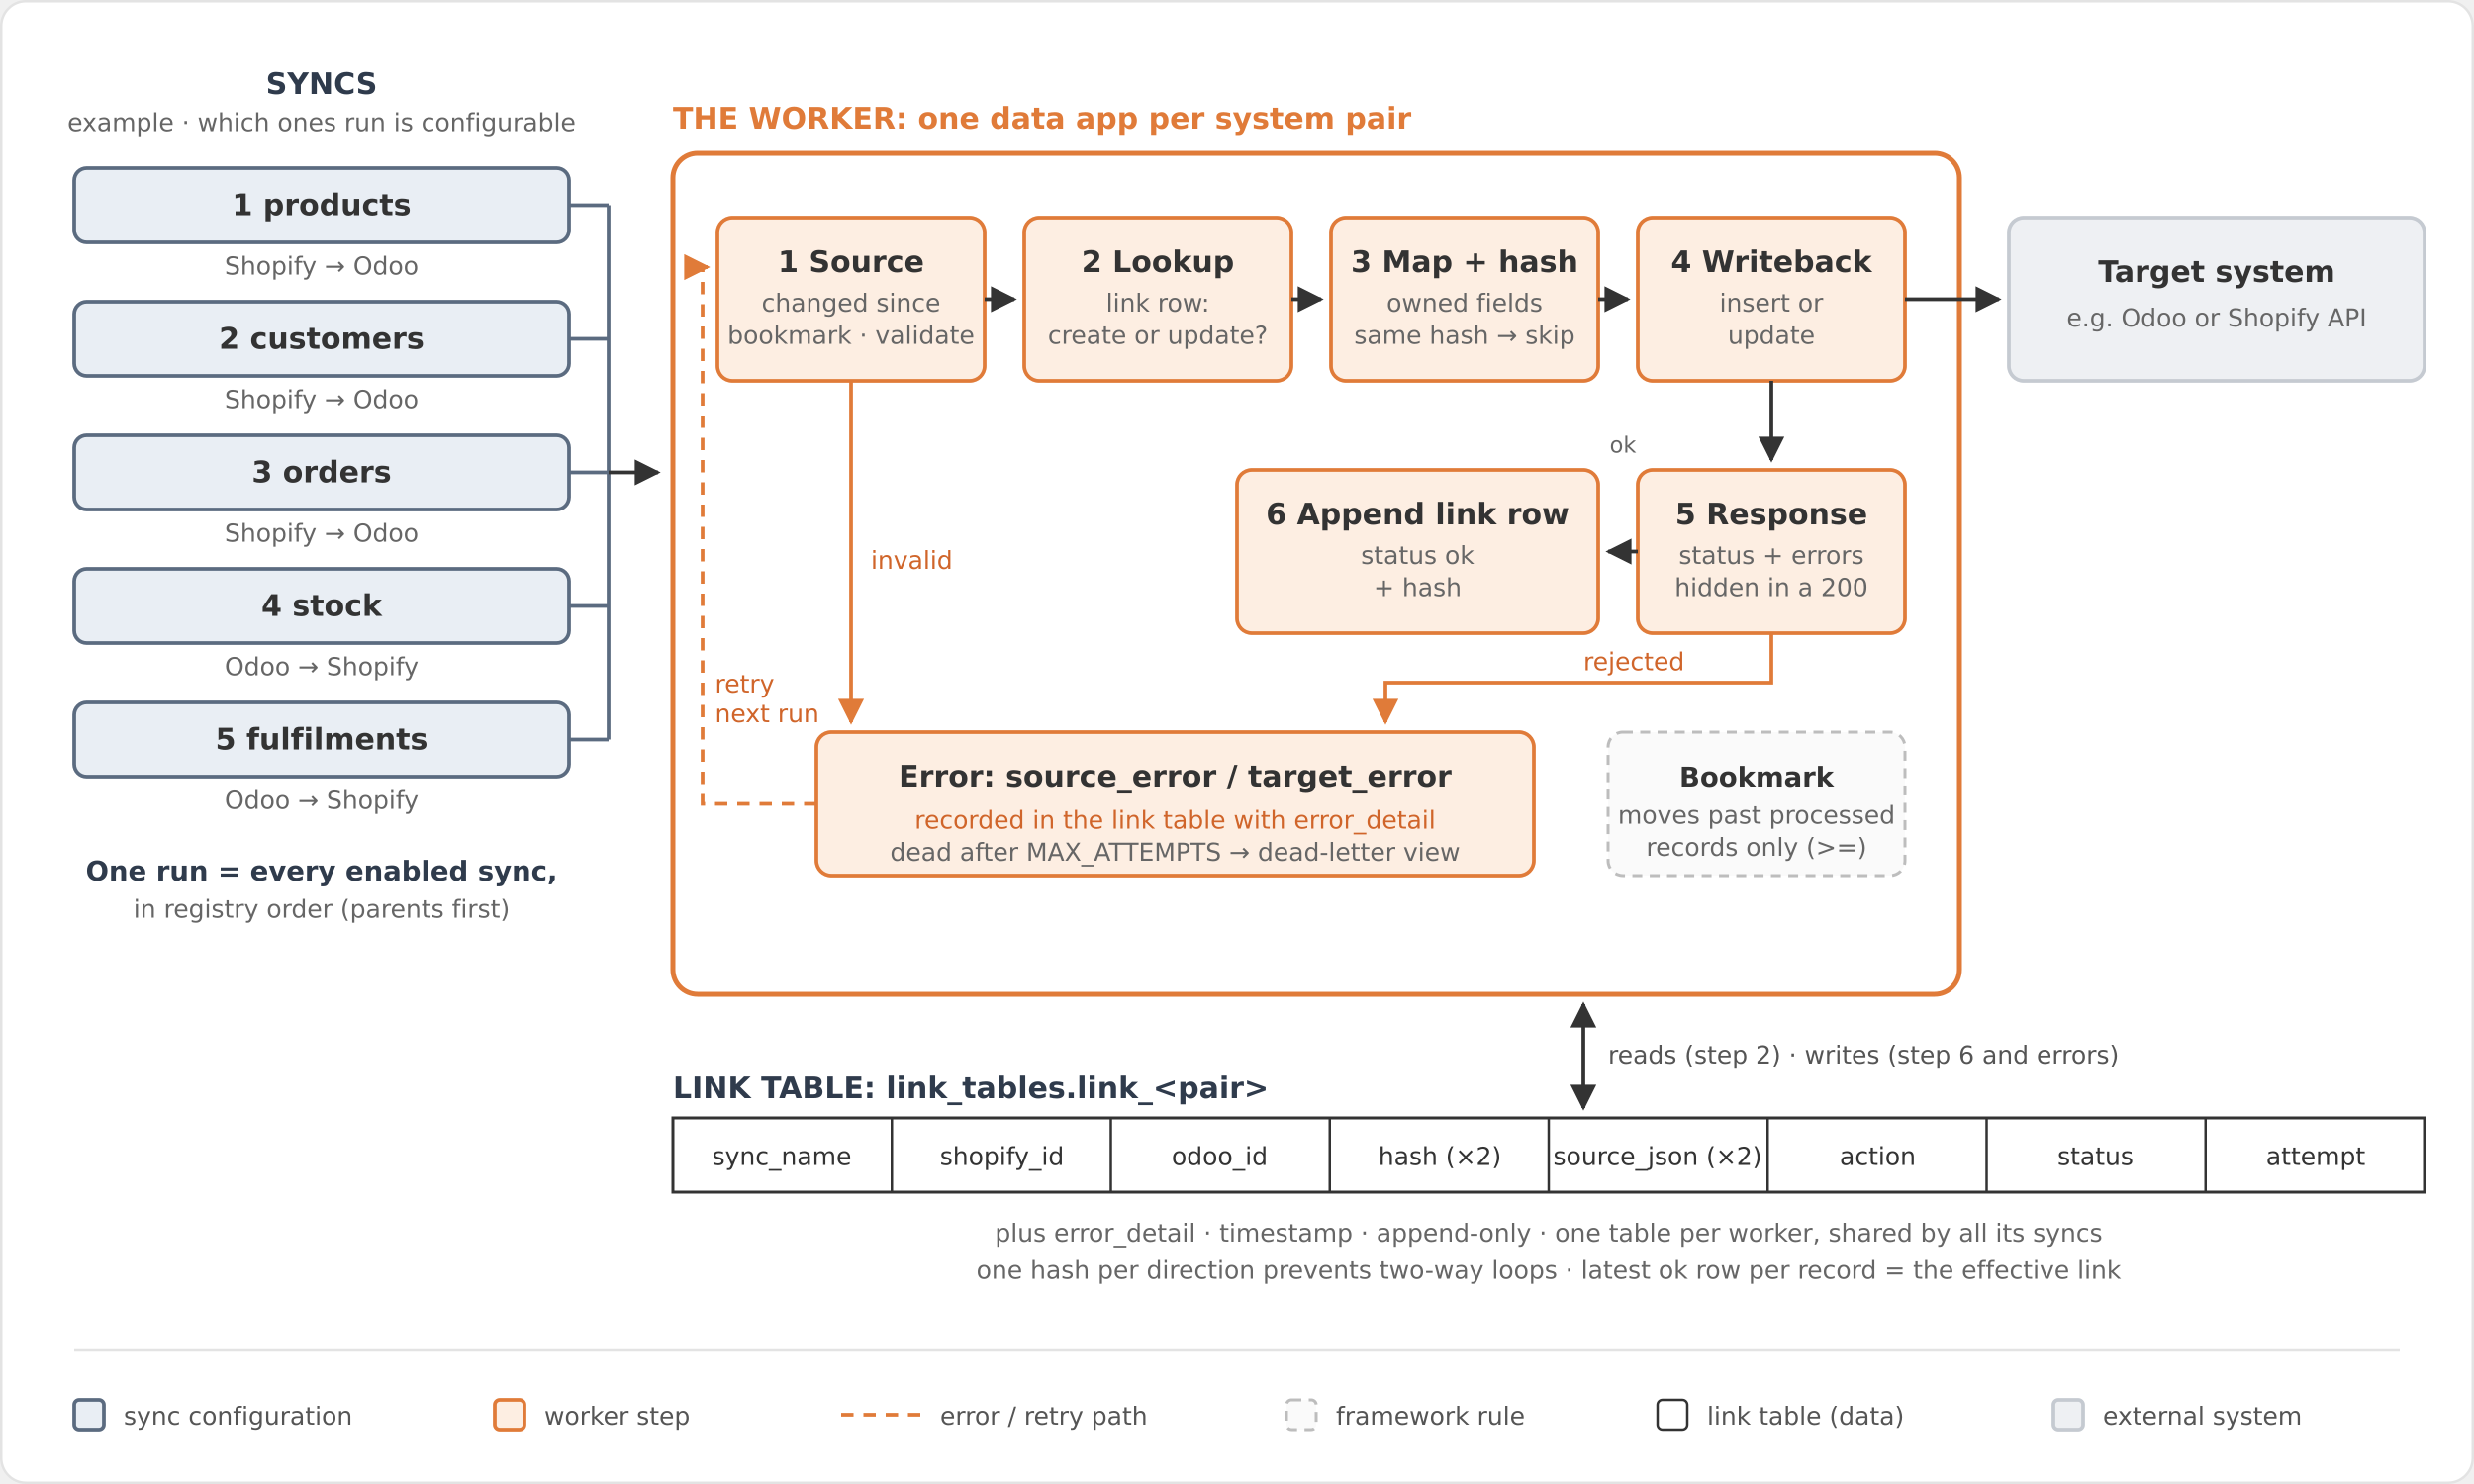
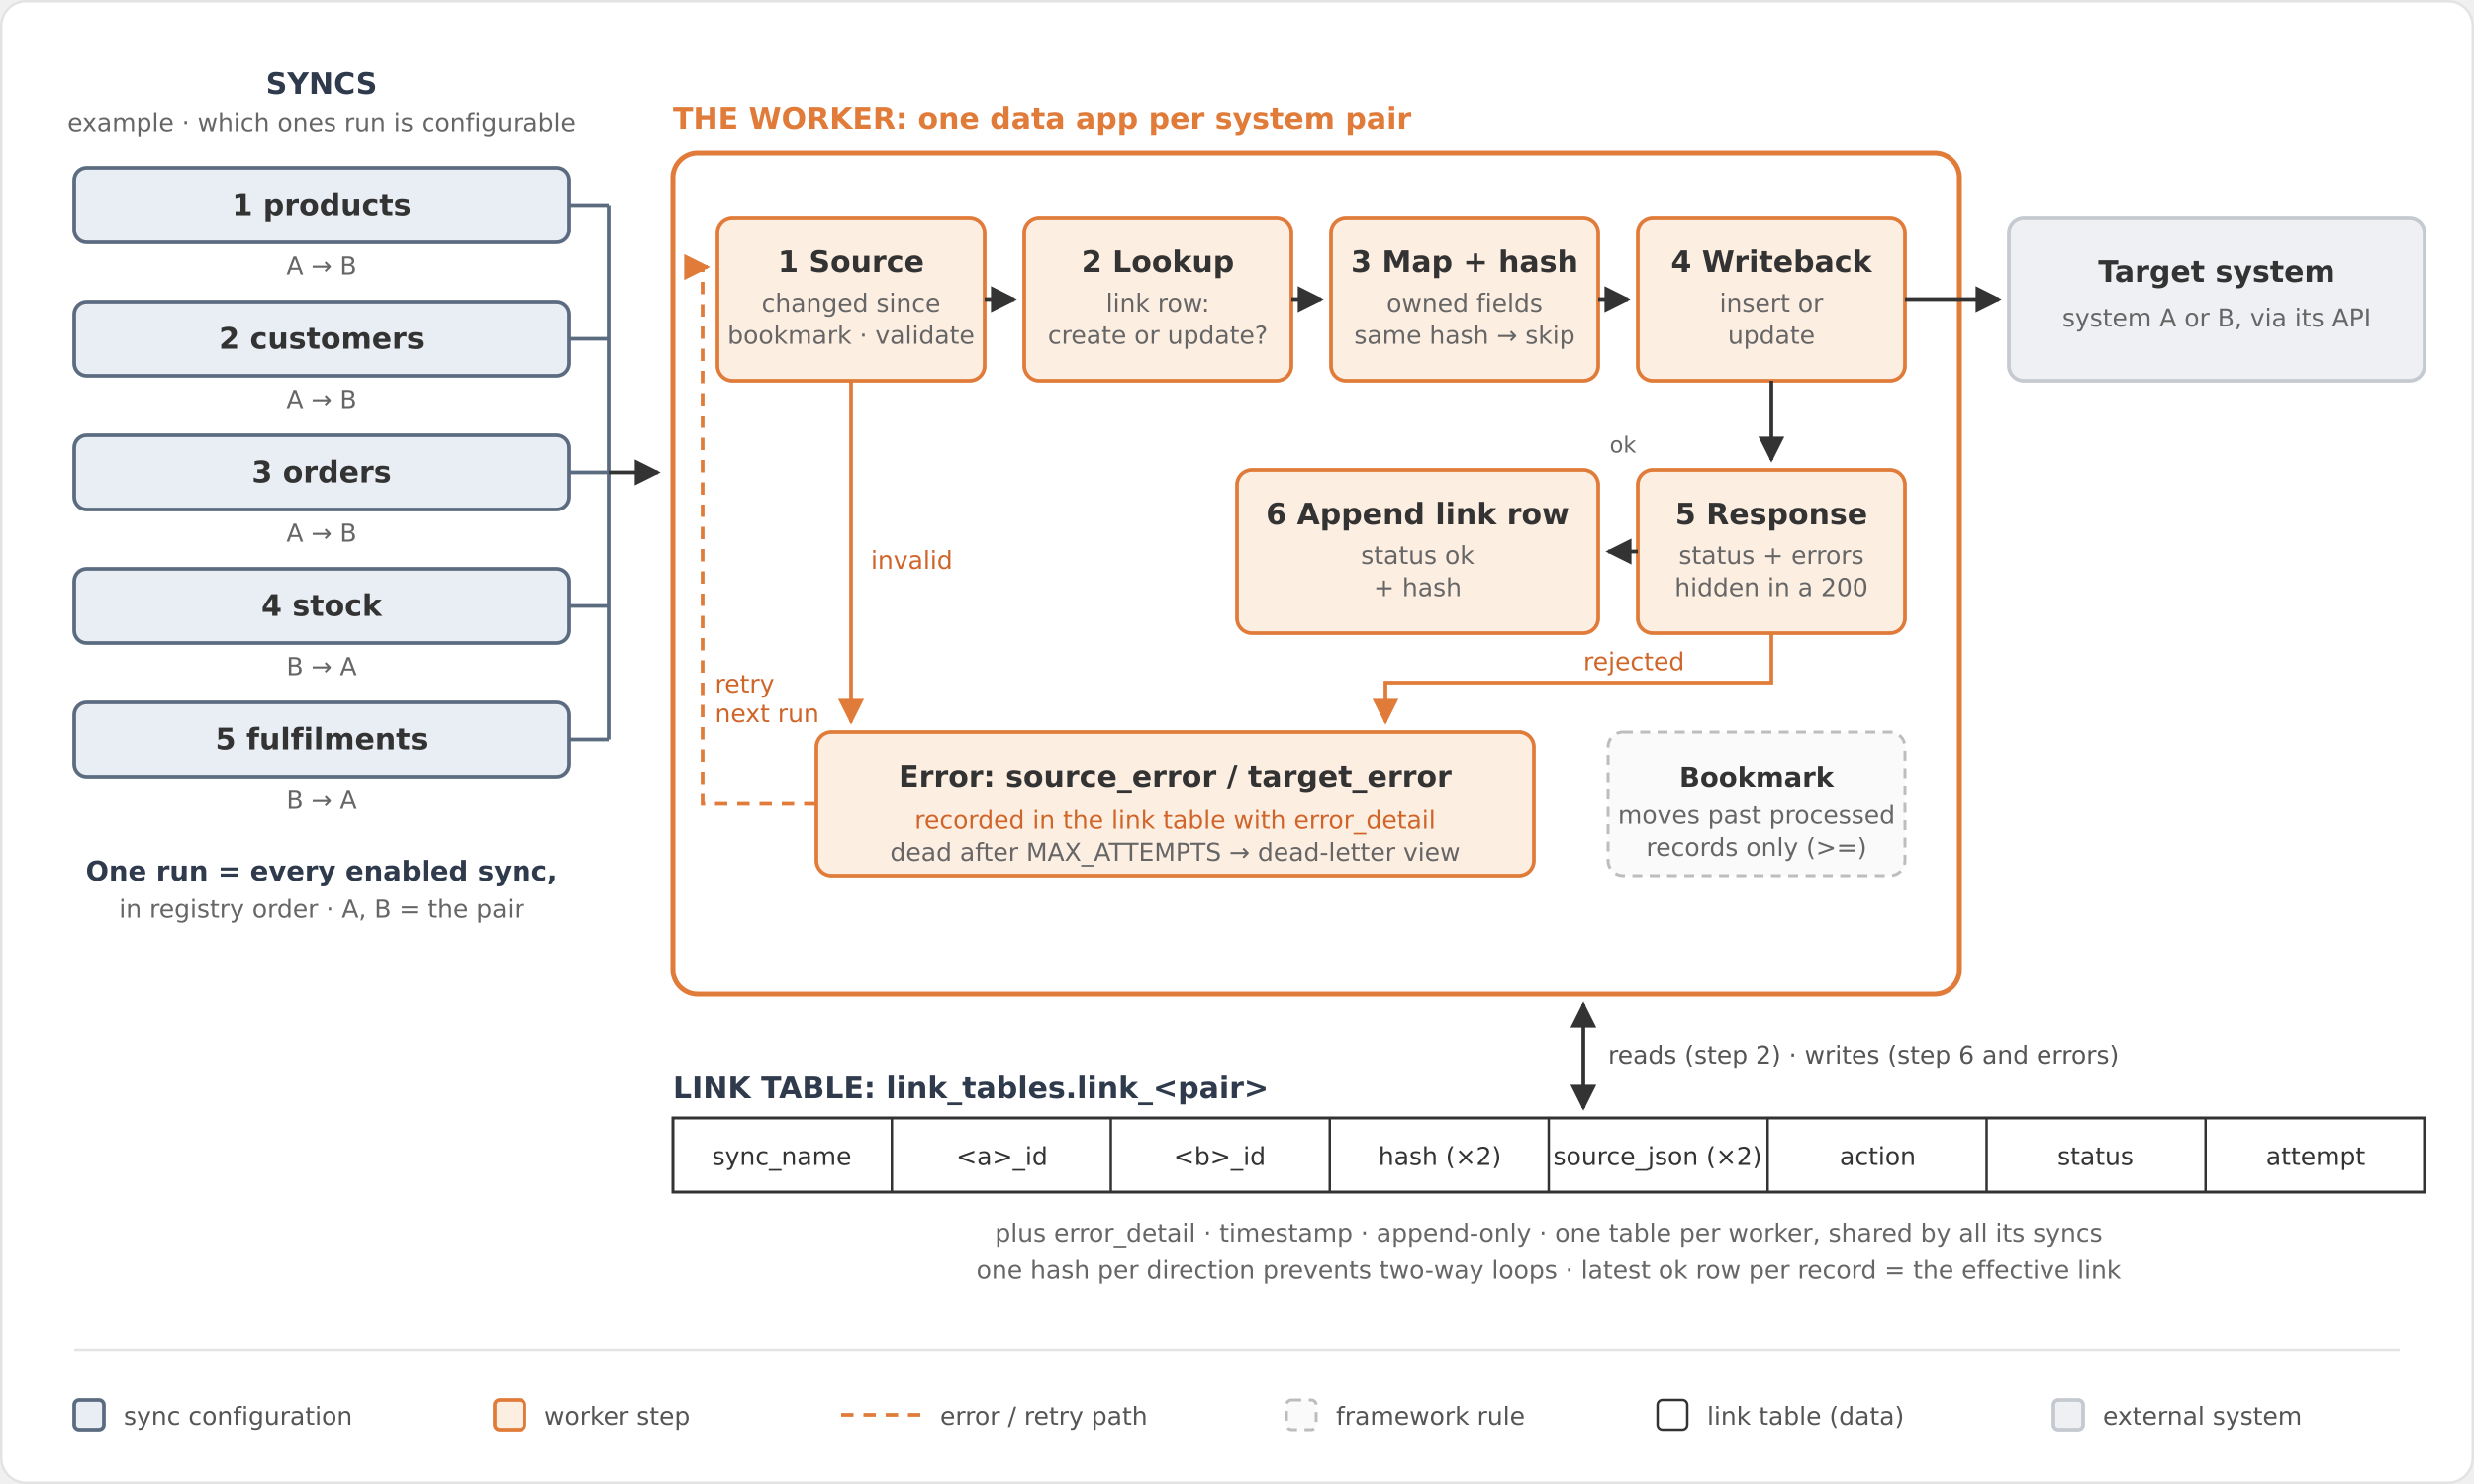
<svg xmlns="http://www.w3.org/2000/svg" viewBox="0 0 1000 600" width="1000" height="600" font-family="DejaVu Sans, Verdana, Segoe UI, Helvetica, Arial, sans-serif">
  <defs>
    <marker id="ah" viewBox="0 0 10 10" refX="9" refY="5" markerWidth="7" markerHeight="7" orient="auto-start-reverse">
      <path d="M0,0 L10,5 L0,10 z" fill="#333" />
    </marker>
    <marker id="ao" viewBox="0 0 10 10" refX="9" refY="5" markerWidth="7" markerHeight="7" orient="auto-start-reverse">
      <path d="M0,0 L10,5 L0,10 z" fill="#E07B39" />
    </marker>
  </defs>
  <rect x="0.5" y="0.5" width="999" height="599" rx="10" fill="#FFFFFF" stroke="#E3E3E3" />
  <text x="130" y="38" fill="#2F3B4C" font-size="12px" font-weight="bold" text-anchor="middle">SYNCS</text>
  <text x="130" y="53" fill="#666" font-size="10px" text-anchor="middle">example · which ones run is configurable</text>
  <rect x="30" y="68" width="200" height="30" rx="5" fill="#E9EEF4" stroke="#5B6B80" stroke-width="1.5" />
  <text x="130" y="87" fill="#333" font-size="12px" font-weight="bold" text-anchor="middle">1 products</text>
-   <text x="130" y="111" fill="#666" font-size="10px" text-anchor="middle">Shopify → Odoo</text>
+   <text x="130" y="111" fill="#666" font-size="10px" text-anchor="middle">A → B</text>
  <rect x="30" y="122" width="200" height="30" rx="5" fill="#E9EEF4" stroke="#5B6B80" stroke-width="1.5" />
  <text x="130" y="141" fill="#333" font-size="12px" font-weight="bold" text-anchor="middle">2 customers</text>
-   <text x="130" y="165" fill="#666" font-size="10px" text-anchor="middle">Shopify → Odoo</text>
+   <text x="130" y="165" fill="#666" font-size="10px" text-anchor="middle">A → B</text>
  <rect x="30" y="176" width="200" height="30" rx="5" fill="#E9EEF4" stroke="#5B6B80" stroke-width="1.5" />
  <text x="130" y="195" fill="#333" font-size="12px" font-weight="bold" text-anchor="middle">3 orders</text>
-   <text x="130" y="219" fill="#666" font-size="10px" text-anchor="middle">Shopify → Odoo</text>
+   <text x="130" y="219" fill="#666" font-size="10px" text-anchor="middle">A → B</text>
  <rect x="30" y="230" width="200" height="30" rx="5" fill="#E9EEF4" stroke="#5B6B80" stroke-width="1.5" />
  <text x="130" y="249" fill="#333" font-size="12px" font-weight="bold" text-anchor="middle">4 stock</text>
-   <text x="130" y="273" fill="#666" font-size="10px" text-anchor="middle">Odoo → Shopify</text>
+   <text x="130" y="273" fill="#666" font-size="10px" text-anchor="middle">B → A</text>
  <rect x="30" y="284" width="200" height="30" rx="5" fill="#E9EEF4" stroke="#5B6B80" stroke-width="1.5" />
  <text x="130" y="303" fill="#333" font-size="12px" font-weight="bold" text-anchor="middle">5 fulfilments</text>
-   <text x="130" y="327" fill="#666" font-size="10px" text-anchor="middle">Odoo → Shopify</text>
+   <text x="130" y="327" fill="#666" font-size="10px" text-anchor="middle">B → A</text>
  <path d="M230,83 H246 M230,137 H246 M230,191 H246 M230,245 H246 M230,299 H246 M246,83 V299" stroke="#5B6B80" stroke-width="1.5" fill="none" />
  <path d="M246,191 H266" stroke="#333" stroke-width="1.5" marker-end="url(#ah)" />
  <text x="130" y="356" fill="#2F3B4C" font-weight="bold" text-anchor="middle" font-size="11">One run = every enabled sync,</text>
-   <text x="130" y="371" fill="#666" font-size="10px" text-anchor="middle">in registry order (parents first)</text>
+   <text x="130" y="371" fill="#666" font-size="10px" text-anchor="middle">in registry order · A, B = the pair</text>
  <text x="272" y="52" fill="#E07B39" font-size="12px" font-weight="bold">THE WORKER: one data app per system pair</text>
  <rect x="272" y="62" width="520" height="340" rx="10" fill="#FFFFFF" stroke="#E07B39" stroke-width="2" />
  <rect x="290" y="88" width="108" height="66" rx="6" fill="#FDEEE2" stroke="#E07B39" stroke-width="1.5" />
  <text x="344" y="110" fill="#333" font-size="12px" font-weight="bold" text-anchor="middle">1 Source</text>
  <text x="344" y="126" fill="#666" font-size="10px" text-anchor="middle">changed since</text>
  <text x="344" y="139" fill="#666" font-size="10px" text-anchor="middle">bookmark · validate</text>
  <rect x="414" y="88" width="108" height="66" rx="6" fill="#FDEEE2" stroke="#E07B39" stroke-width="1.5" />
  <text x="468" y="110" fill="#333" font-size="12px" font-weight="bold" text-anchor="middle">2 Lookup</text>
  <text x="468" y="126" fill="#666" font-size="10px" text-anchor="middle">link row:</text>
  <text x="468" y="139" fill="#666" font-size="10px" text-anchor="middle">create or update?</text>
  <rect x="538" y="88" width="108" height="66" rx="6" fill="#FDEEE2" stroke="#E07B39" stroke-width="1.5" />
  <text x="592" y="110" fill="#333" font-size="12px" font-weight="bold" text-anchor="middle">3 Map + hash</text>
  <text x="592" y="126" fill="#666" font-size="10px" text-anchor="middle">owned fields</text>
  <text x="592" y="139" fill="#666" font-size="10px" text-anchor="middle">same hash → skip</text>
  <rect x="662" y="88" width="108" height="66" rx="6" fill="#FDEEE2" stroke="#E07B39" stroke-width="1.5" />
  <text x="716" y="110" fill="#333" font-size="12px" font-weight="bold" text-anchor="middle">4 Writeback</text>
  <text x="716" y="126" fill="#666" font-size="10px" text-anchor="middle">insert or</text>
  <text x="716" y="139" fill="#666" font-size="10px" text-anchor="middle">update</text>
  <path d="M398,121 H410" stroke="#333" stroke-width="1.5" marker-end="url(#ah)" />
  <path d="M522,121 H534" stroke="#333" stroke-width="1.5" marker-end="url(#ah)" />
  <path d="M646,121 H658" stroke="#333" stroke-width="1.5" marker-end="url(#ah)" />
  <rect x="662" y="190" width="108" height="66" rx="6" fill="#FDEEE2" stroke="#E07B39" stroke-width="1.5" />
  <text x="716" y="212" fill="#333" font-size="12px" font-weight="bold" text-anchor="middle">5 Response</text>
  <text x="716" y="228" fill="#666" font-size="10px" text-anchor="middle">status + errors</text>
  <text x="716" y="241" fill="#666" font-size="10px" text-anchor="middle">hidden in a 200</text>
  <path d="M716,154 V186" stroke="#333" stroke-width="1.5" marker-end="url(#ah)" />
  <rect x="500" y="190" width="146" height="66" rx="6" fill="#FDEEE2" stroke="#E07B39" stroke-width="1.5" />
  <text x="573" y="212" fill="#333" font-size="12px" font-weight="bold" text-anchor="middle">6 Append link row</text>
  <text x="573" y="228" fill="#666" font-size="10px" text-anchor="middle">status ok</text>
  <text x="573" y="241" fill="#666" font-size="10px" text-anchor="middle">+ hash</text>
  <path d="M662,223 H650" stroke="#333" stroke-width="1.5" marker-end="url(#ah)" />
  <text x="656" y="183" fill="#666" text-anchor="middle" font-size="9">ok</text>
  <rect x="330" y="296" width="290" height="58" rx="6" fill="#FDEEE2" stroke="#E07B39" stroke-width="1.5" />
  <text x="475" y="318" fill="#333" font-size="12px" font-weight="bold" text-anchor="middle">Error: source_error / target_error</text>
  <text x="475" y="335" fill="#D0652A" font-size="10px" text-anchor="middle">recorded in the link table with error_detail</text>
  <text x="475" y="348" fill="#666" font-size="10px" text-anchor="middle">dead after MAX_ATTEMPTS → dead-letter view</text>
  <path d="M344,154 V292" stroke="#E07B39" stroke-width="1.5" fill="none" marker-end="url(#ao)" />
  <text x="352" y="230" fill="#D0652A" font-size="10px" text-anchor="start">invalid</text>
  <path d="M716,256 V276 H560 V292" stroke="#E07B39" stroke-width="1.5" fill="none" marker-end="url(#ao)" />
  <text x="640" y="271" fill="#D0652A" font-size="10px" text-anchor="start">rejected</text>
  <path d="M330,325 H284 V108 H286" stroke="#E07B39" stroke-width="1.5" stroke-dasharray="5 4" fill="none" marker-end="url(#ao)" />
  <text x="289" y="280" fill="#D0652A" font-size="10px" text-anchor="start">retry</text>
  <text x="289" y="292" fill="#D0652A" font-size="10px" text-anchor="start">next run</text>
  <rect x="650" y="296" width="120" height="58" rx="6" fill="#FAFAFA" stroke="#BDBDBD" stroke-width="1.2" stroke-dasharray="4 3" />
  <text x="710" y="318" fill="#333" font-weight="bold" text-anchor="middle" font-size="11">Bookmark</text>
  <text x="710" y="333" fill="#666" font-size="10px" text-anchor="middle">moves past processed</text>
  <text x="710" y="346" fill="#666" font-size="10px" text-anchor="middle">records only (&gt;=)</text>
  <rect x="812" y="88" width="168" height="66" rx="6" fill="#EEF0F3" stroke="#C5CAD1" stroke-width="1.5" />
  <text x="896" y="114" fill="#333" font-size="12px" font-weight="bold" text-anchor="middle">Target system</text>
-   <text x="896" y="132" fill="#666" font-size="10px" text-anchor="middle">e.g. Odoo or Shopify API</text>
+   <text x="896" y="132" fill="#666" font-size="10px" text-anchor="middle">system A or B, via its API</text>
  <path d="M770,121 H808" stroke="#333" stroke-width="1.5" marker-end="url(#ah)" />
  <path d="M640,406 V448" stroke="#333" stroke-width="1.5" marker-start="url(#ah)" marker-end="url(#ah)" />
  <text x="650" y="430" fill="#555" font-size="10px">reads (step 2) · writes (step 6 and errors)</text>
  <text x="272" y="444" fill="#2F3B4C" font-size="12px" font-weight="bold">LINK TABLE: link_tables.link_&lt;pair&gt;</text>
  <rect x="272" y="452" width="708" height="30" fill="#FFFFFF" stroke="#333" stroke-width="1.2" />
  <path d="M360.5,452 V482 M449,452 V482 M537.5,452 V482 M626,452 V482 M714.5,452 V482 M803,452 V482 M891.5,452 V482" stroke="#333" stroke-width="1" />
  <text x="316" y="471" fill="#333" font-size="10px" text-anchor="middle">sync_name</text>
-   <text x="405" y="471" fill="#333" font-size="10px" text-anchor="middle">shopify_id</text>
-   <text x="493" y="471" fill="#333" font-size="10px" text-anchor="middle">odoo_id</text>
+   <text x="405" y="471" fill="#333" font-size="10px" text-anchor="middle">&lt;a&gt;_id</text>
+   <text x="493" y="471" fill="#333" font-size="10px" text-anchor="middle">&lt;b&gt;_id</text>
  <text x="582" y="471" fill="#333" font-size="10px" text-anchor="middle">hash (×2)</text>
  <text x="670" y="471" fill="#333" font-size="10px" text-anchor="middle">source_json (×2)</text>
  <text x="759" y="471" fill="#333" font-size="10px" text-anchor="middle">action</text>
  <text x="847" y="471" fill="#333" font-size="10px" text-anchor="middle">status</text>
  <text x="936" y="471" fill="#333" font-size="10px" text-anchor="middle">attempt</text>
  <text x="626" y="502" fill="#666" font-size="10px" text-anchor="middle">plus error_detail · timestamp · append-only · one table per worker, shared by all its syncs</text>
  <text x="626" y="517" fill="#666" font-size="10px" text-anchor="middle">one hash per direction prevents two-way loops · latest ok row per record = the effective link</text>
  <path d="M30,546 H970" stroke="#E3E3E3" />
  <rect x="30" y="566" width="12" height="12" rx="2" fill="#E9EEF4" stroke="#5B6B80" stroke-width="1.5" />
  <text x="50" y="576" fill="#555" font-size="10px">sync configuration</text>
  <rect x="200" y="566" width="12" height="12" rx="2" fill="#FDEEE2" stroke="#E07B39" stroke-width="1.5" />
  <text x="220" y="576" fill="#555" font-size="10px">worker step</text>
  <path d="M340,572 H372" stroke="#E07B39" stroke-width="1.5" stroke-dasharray="5 4" />
  <text x="380" y="576" fill="#555" font-size="10px">error / retry path</text>
  <rect x="520" y="566" width="12" height="12" rx="2" fill="#FAFAFA" stroke="#BDBDBD" stroke-width="1.2" stroke-dasharray="4 3" />
  <text x="540" y="576" fill="#555" font-size="10px">framework rule</text>
  <rect x="670" y="566" width="12" height="12" rx="2" fill="#FFFFFF" stroke="#333" />
  <text x="690" y="576" fill="#555" font-size="10px">link table (data)</text>
  <rect x="830" y="566" width="12" height="12" rx="2" fill="#EEF0F3" stroke="#C5CAD1" stroke-width="1.5" />
  <text x="850" y="576" fill="#555" font-size="10px">external system</text>
</svg>
